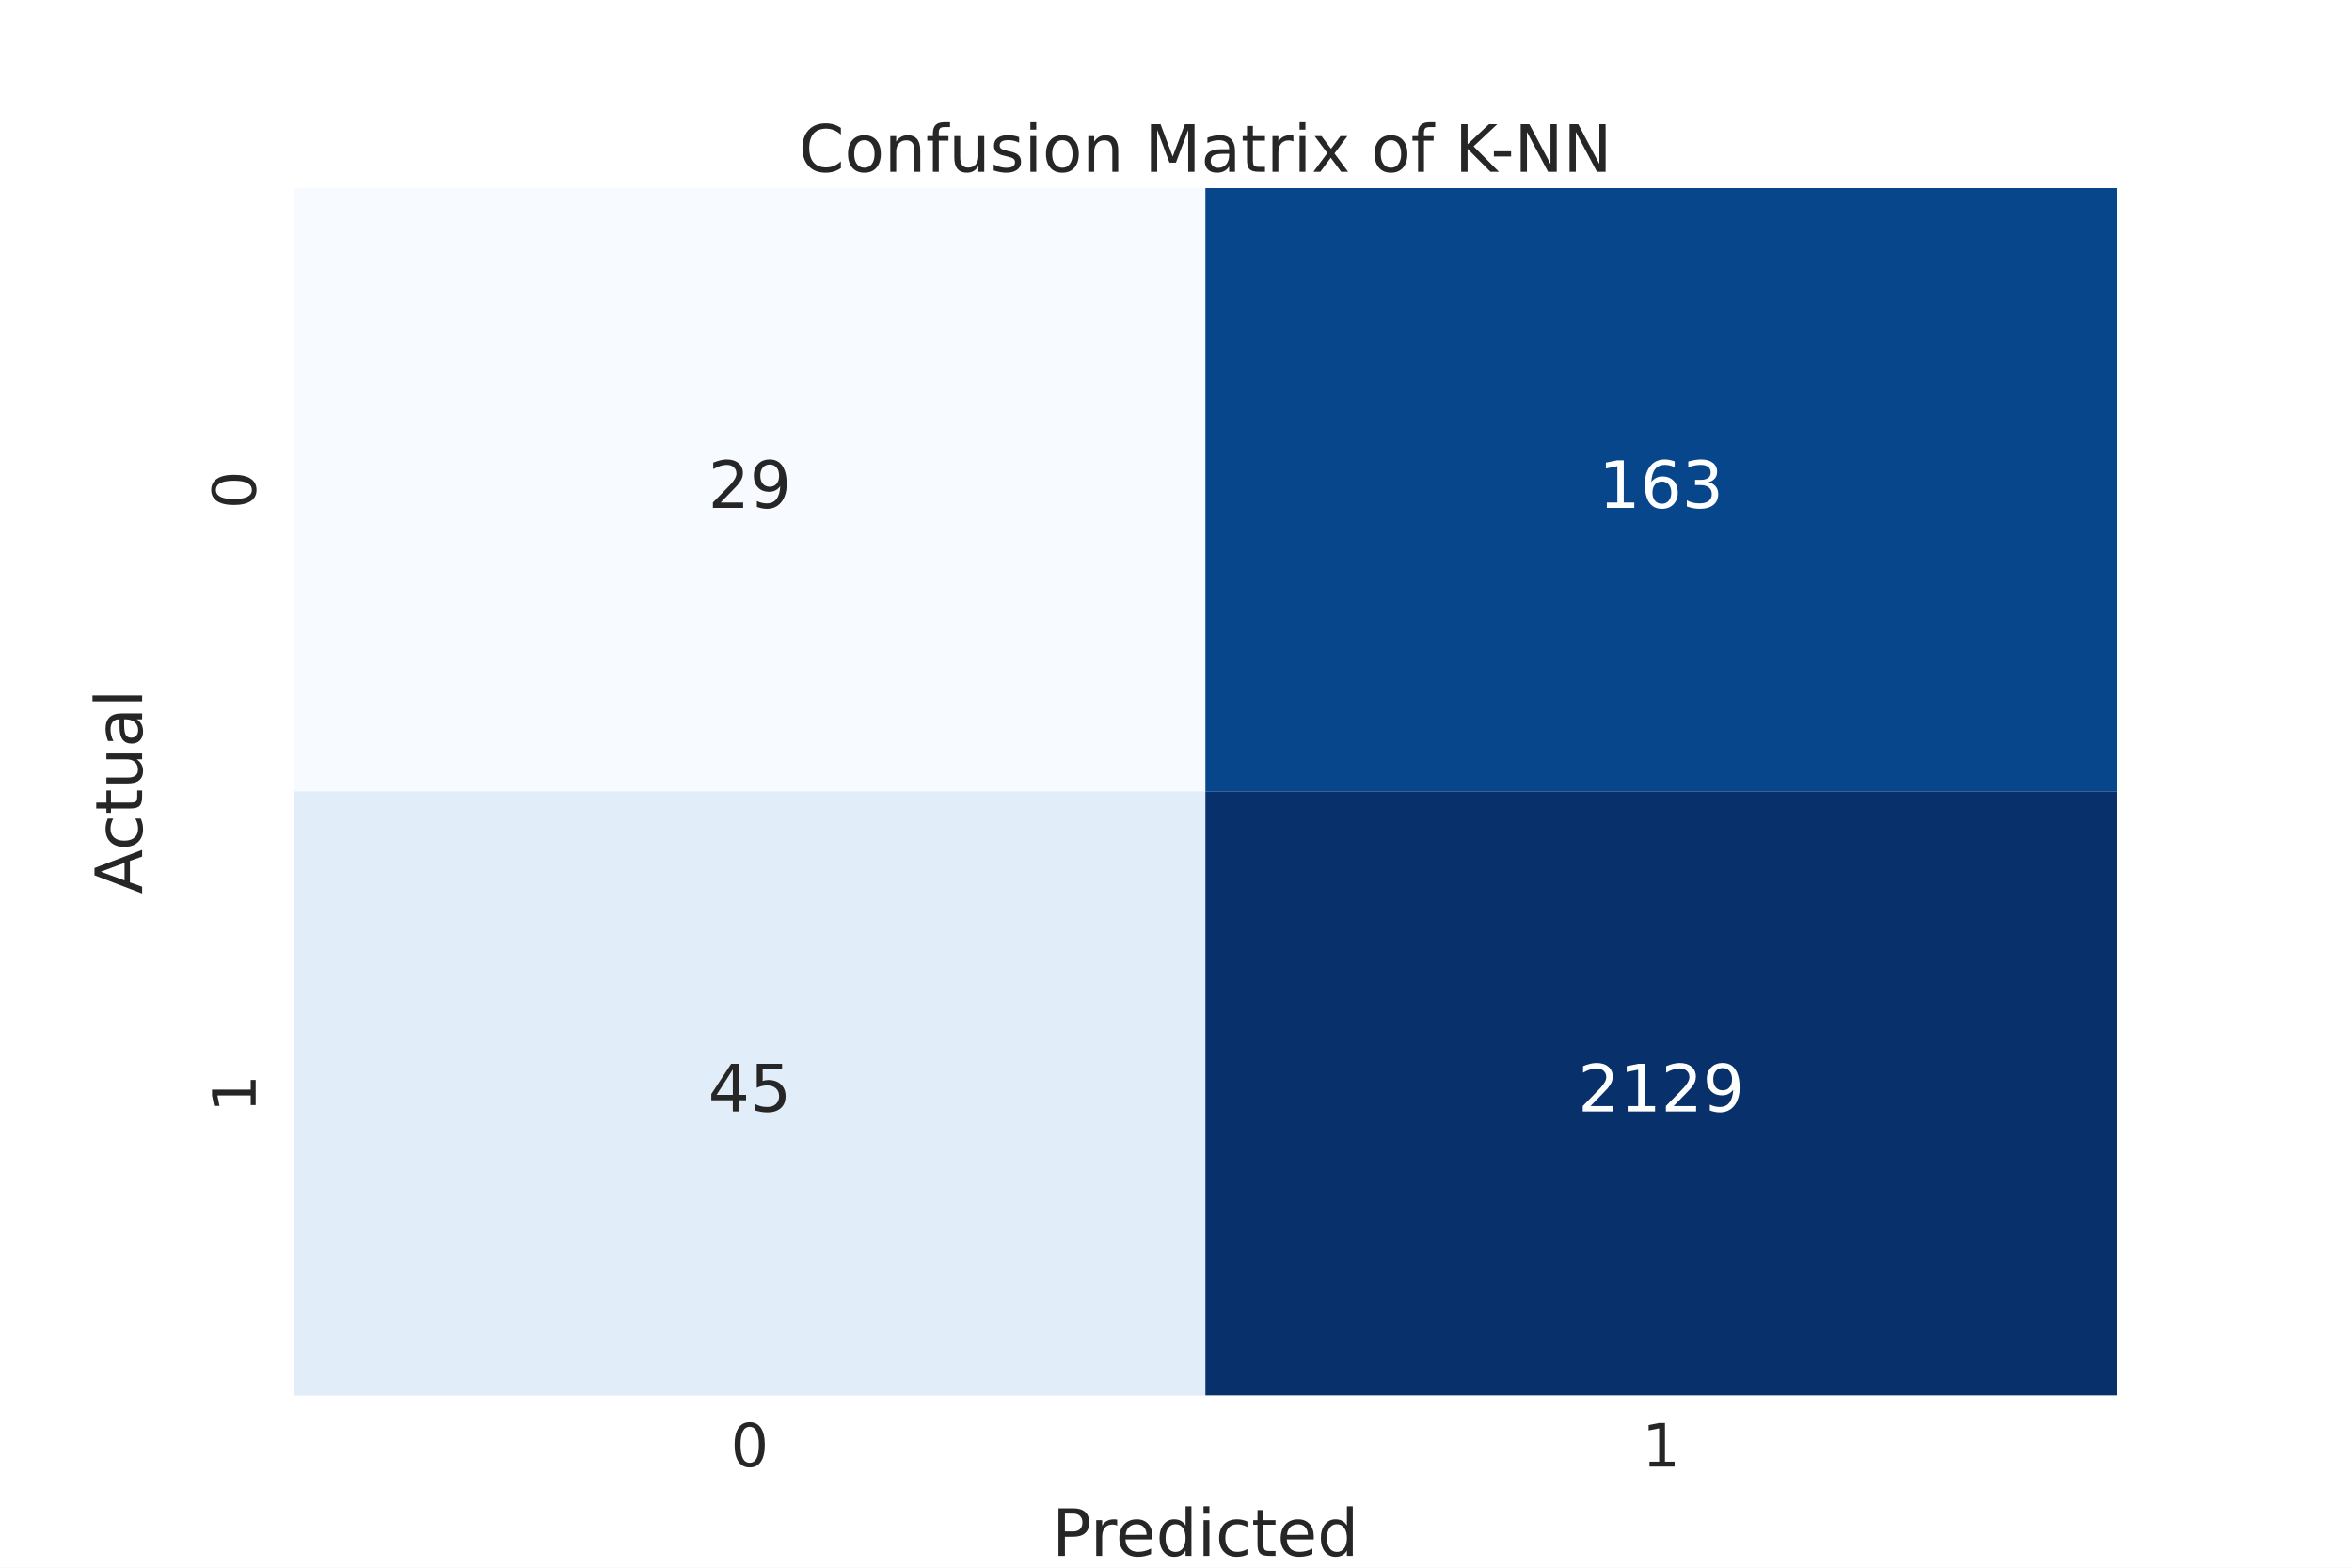
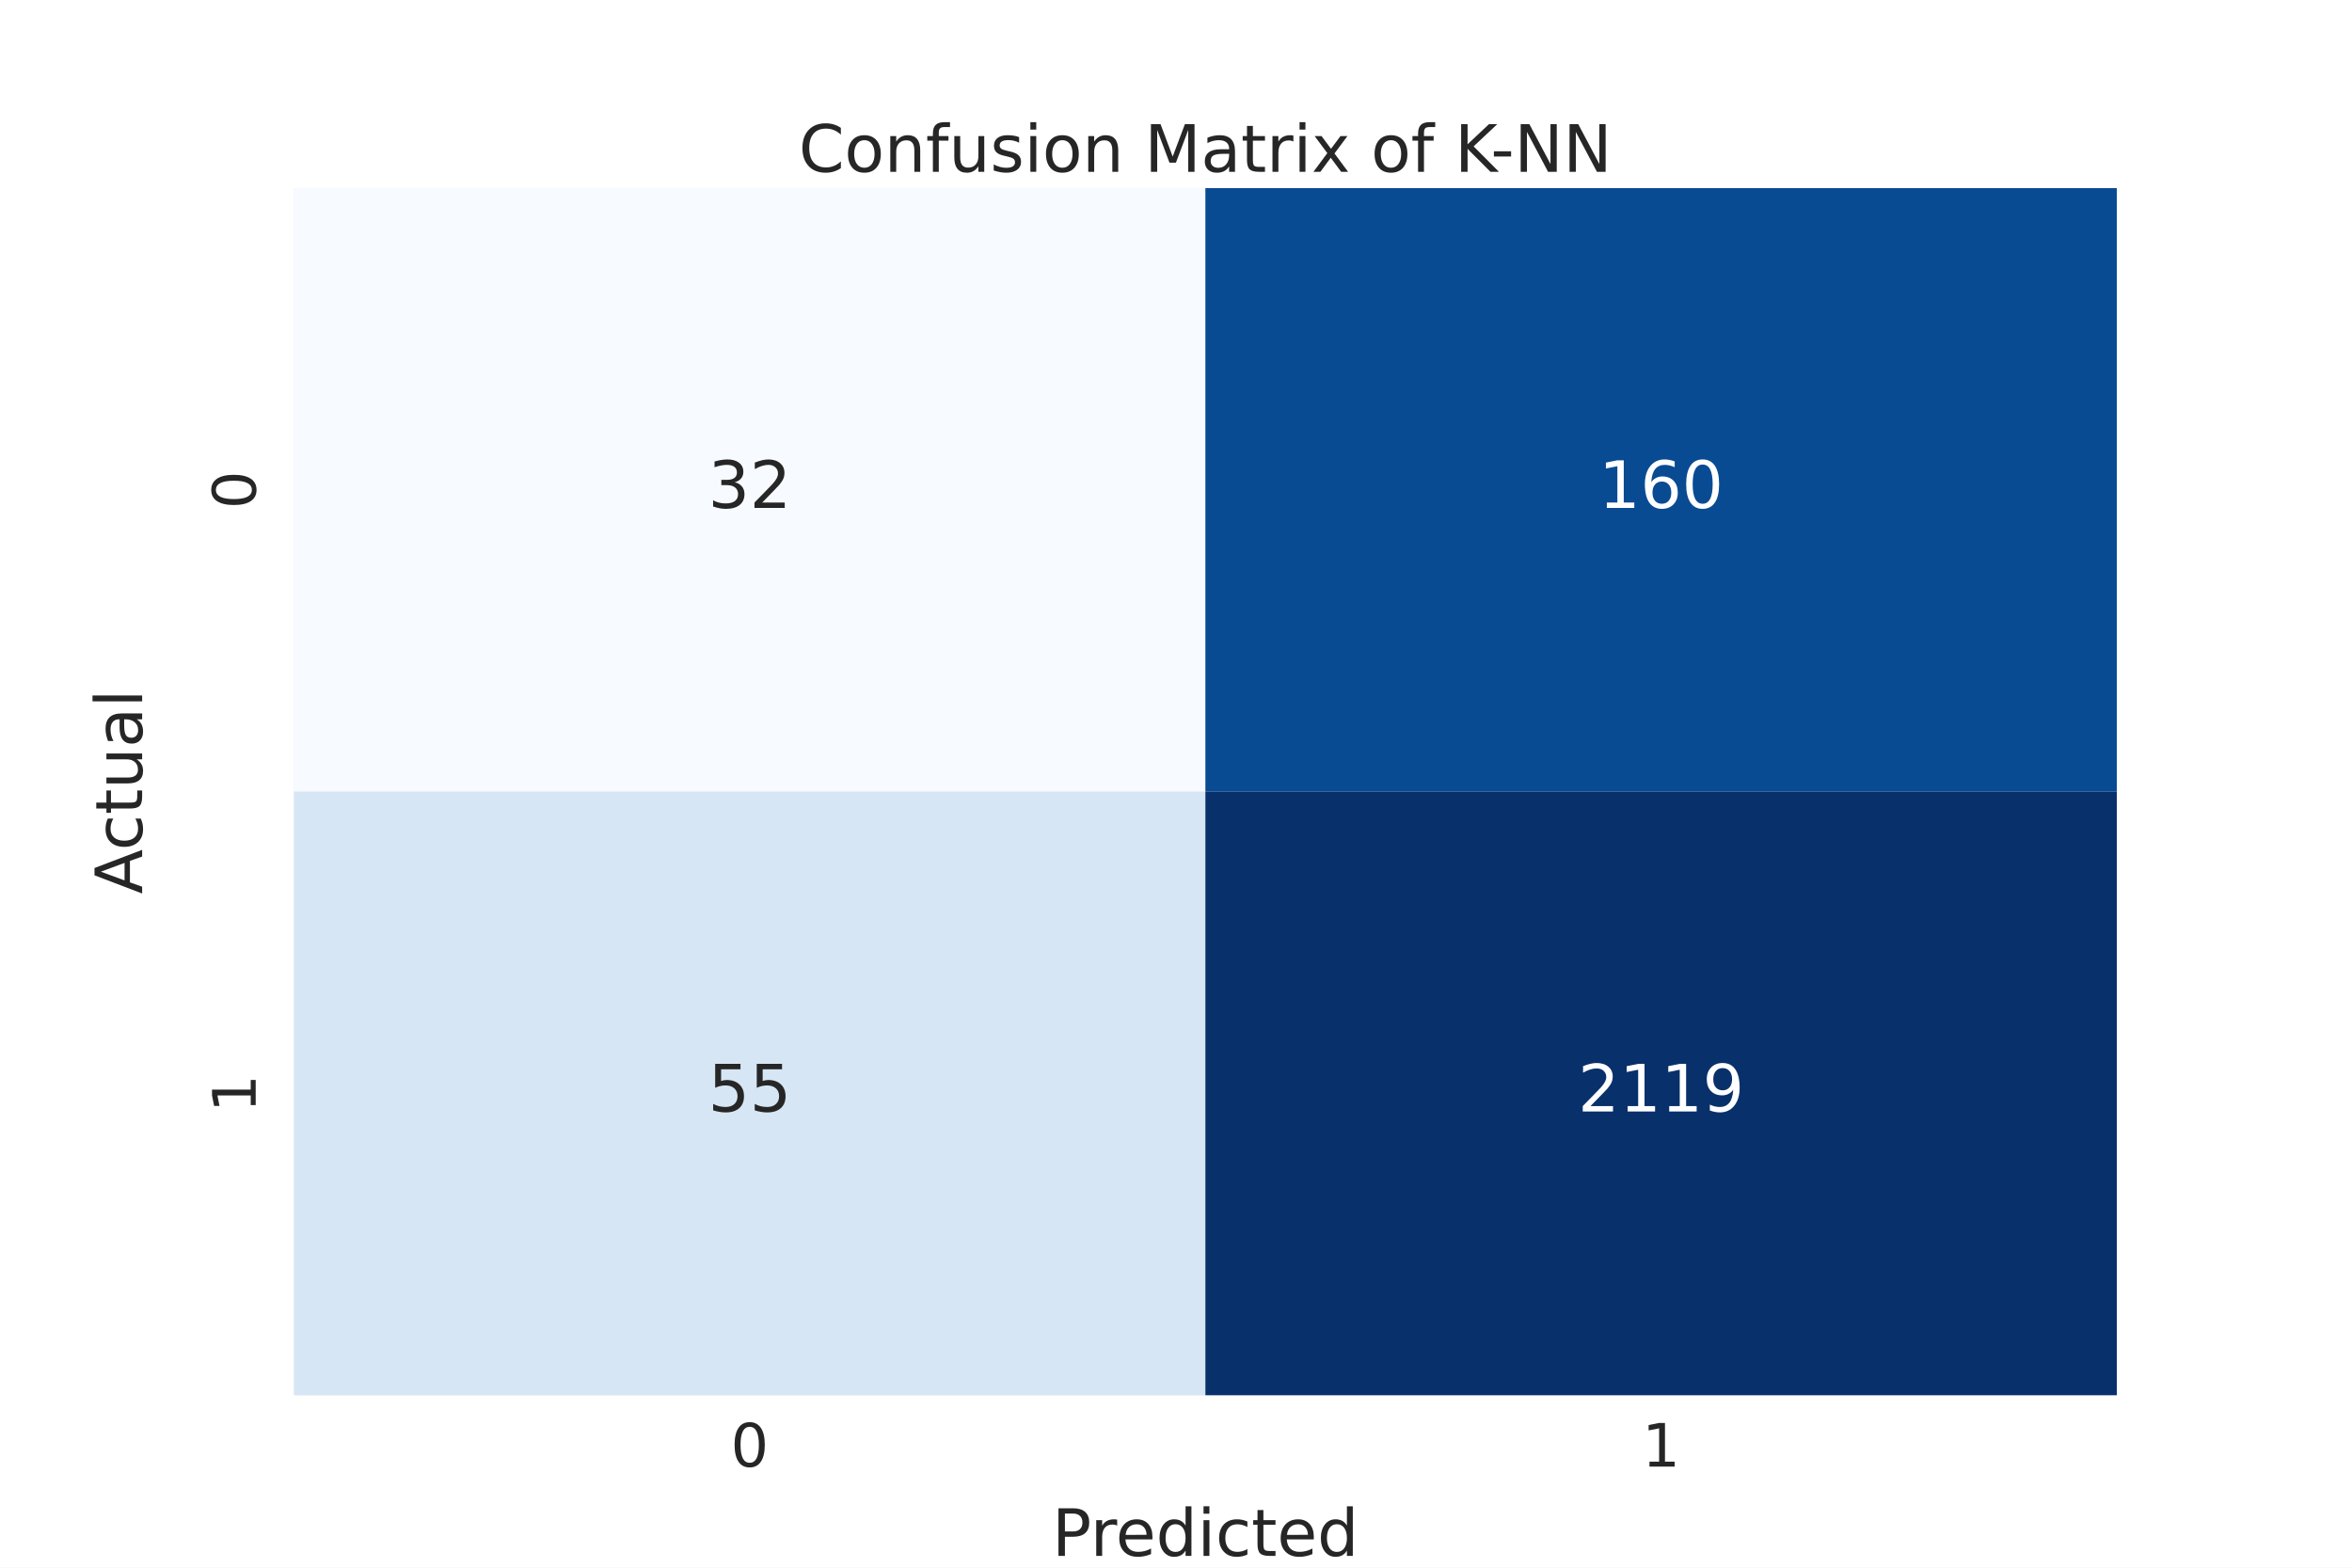
<svg xmlns="http://www.w3.org/2000/svg" xmlns:xlink="http://www.w3.org/1999/xlink" width="864pt" height="576pt" viewBox="0 0 864 576" version="1.1">
  <defs>
    <style type="text/css">*{stroke-linejoin: round; stroke-linecap: butt}</style>
  </defs>
  <g id="figure_1">
    <g id="patch_1">
      <path d="M 0 576  L 864 576  L 864 0  L 0 0  z " style="fill: #ffffff" />
    </g>
    <g id="axes_1">
      <g id="patch_2">
        <path d="M 108 512.64  L 777.6 512.64  L 777.6 69.12  L 108 69.12  z " style="fill: #eaeaf2" />
      </g>
      <g id="matplotlib.axis_1">
        <g id="xtick_1">
          <g id="text_1">
            <g style="fill: #262626" transform="translate(268.4013 538.8566) scale(0.22 -0.22)">
              <defs>
                <path id="DejaVuSans-30" d="M 2034 4250  Q 1547 4250 1301 3770  Q 1056 3291 1056 2328  Q 1056 1369 1301 889  Q 1547 409 2034 409  Q 2525 409 2770 889  Q 3016 1369 3016 2328  Q 3016 3291 2770 3770  Q 2525 4250 2034 4250  z M 2034 4750  Q 2819 4750 3233 4129  Q 3647 3509 3647 2328  Q 3647 1150 3233 529  Q 2819 -91 2034 -91  Q 1250 -91 836 529  Q 422 1150 422 2328  Q 422 3509 836 4129  Q 1250 4750 2034 4750  z " transform="scale(0.015625)" />
              </defs>
              <use xlink:href="#DejaVuSans-30" />
            </g>
          </g>
        </g>
        <g id="xtick_2">
          <g id="text_2">
            <g style="fill: #262626" transform="translate(603.2012 538.8566) scale(0.22 -0.22)">
              <defs>
                <path id="DejaVuSans-31" d="M 794 531  L 1825 531  L 1825 4091  L 703 3866  L 703 4441  L 1819 4666  L 2450 4666  L 2450 531  L 3481 531  L 3481 0  L 794 0  L 794 531  z " transform="scale(0.015625)" />
              </defs>
              <use xlink:href="#DejaVuSans-31" />
            </g>
          </g>
        </g>
        <g id="text_3">
          <g style="fill: #262626" transform="translate(386.4712 571.6681) scale(0.24 -0.24)">
            <defs>
              <path id="DejaVuSans-50" d="M 1259 4147  L 1259 2394  L 2053 2394  Q 2494 2394 2734 2622  Q 2975 2850 2975 3272  Q 2975 3691 2734 3919  Q 2494 4147 2053 4147  L 1259 4147  z M 628 4666  L 2053 4666  Q 2838 4666 3239 4311  Q 3641 3956 3641 3272  Q 3641 2581 3239 2228  Q 2838 1875 2053 1875  L 1259 1875  L 1259 0  L 628 0  L 628 4666  z " transform="scale(0.015625)" />
              <path id="DejaVuSans-72" d="M 2631 2963  Q 2534 3019 2420 3045  Q 2306 3072 2169 3072  Q 1681 3072 1420 2755  Q 1159 2438 1159 1844  L 1159 0  L 581 0  L 581 3500  L 1159 3500  L 1159 2956  Q 1341 3275 1631 3429  Q 1922 3584 2338 3584  Q 2397 3584 2469 3576  Q 2541 3569 2628 3553  L 2631 2963  z " transform="scale(0.015625)" />
              <path id="DejaVuSans-65" d="M 3597 1894  L 3597 1613  L 953 1613  Q 991 1019 1311 708  Q 1631 397 2203 397  Q 2534 397 2845 478  Q 3156 559 3463 722  L 3463 178  Q 3153 47 2828 -22  Q 2503 -91 2169 -91  Q 1331 -91 842 396  Q 353 884 353 1716  Q 353 2575 817 3079  Q 1281 3584 2069 3584  Q 2775 3584 3186 3129  Q 3597 2675 3597 1894  z M 3022 2063  Q 3016 2534 2758 2815  Q 2500 3097 2075 3097  Q 1594 3097 1305 2825  Q 1016 2553 972 2059  L 3022 2063  z " transform="scale(0.015625)" />
              <path id="DejaVuSans-64" d="M 2906 2969  L 2906 4863  L 3481 4863  L 3481 0  L 2906 0  L 2906 525  Q 2725 213 2448 61  Q 2172 -91 1784 -91  Q 1150 -91 751 415  Q 353 922 353 1747  Q 353 2572 751 3078  Q 1150 3584 1784 3584  Q 2172 3584 2448 3432  Q 2725 3281 2906 2969  z M 947 1747  Q 947 1113 1208 752  Q 1469 391 1925 391  Q 2381 391 2643 752  Q 2906 1113 2906 1747  Q 2906 2381 2643 2742  Q 2381 3103 1925 3103  Q 1469 3103 1208 2742  Q 947 2381 947 1747  z " transform="scale(0.015625)" />
              <path id="DejaVuSans-69" d="M 603 3500  L 1178 3500  L 1178 0  L 603 0  L 603 3500  z M 603 4863  L 1178 4863  L 1178 4134  L 603 4134  L 603 4863  z " transform="scale(0.015625)" />
              <path id="DejaVuSans-63" d="M 3122 3366  L 3122 2828  Q 2878 2963 2633 3030  Q 2388 3097 2138 3097  Q 1578 3097 1268 2742  Q 959 2388 959 1747  Q 959 1106 1268 751  Q 1578 397 2138 397  Q 2388 397 2633 464  Q 2878 531 3122 666  L 3122 134  Q 2881 22 2623 -34  Q 2366 -91 2075 -91  Q 1284 -91 818 406  Q 353 903 353 1747  Q 353 2603 823 3093  Q 1294 3584 2113 3584  Q 2378 3584 2631 3529  Q 2884 3475 3122 3366  z " transform="scale(0.015625)" />
              <path id="DejaVuSans-74" d="M 1172 4494  L 1172 3500  L 2356 3500  L 2356 3053  L 1172 3053  L 1172 1153  Q 1172 725 1289 603  Q 1406 481 1766 481  L 2356 481  L 2356 0  L 1766 0  Q 1100 0 847 248  Q 594 497 594 1153  L 594 3053  L 172 3053  L 172 3500  L 594 3500  L 594 4494  L 1172 4494  z " transform="scale(0.015625)" />
            </defs>
            <use xlink:href="#DejaVuSans-50" />
            <use xlink:href="#DejaVuSans-72" x="58.553" />
            <use xlink:href="#DejaVuSans-65" x="97.416" />
            <use xlink:href="#DejaVuSans-64" x="158.939" />
            <use xlink:href="#DejaVuSans-69" x="222.416" />
            <use xlink:href="#DejaVuSans-63" x="250.199" />
            <use xlink:href="#DejaVuSans-74" x="305.18" />
            <use xlink:href="#DejaVuSans-65" x="344.389" />
            <use xlink:href="#DejaVuSans-64" x="405.912" />
          </g>
        </g>
      </g>
      <g id="matplotlib.axis_2">
        <g id="ytick_1">
          <g id="text_4">
            <g style="fill: #262626" transform="translate(93.92469 186.9988) rotate(-90) scale(0.22 -0.22)">
              <use xlink:href="#DejaVuSans-30" />
            </g>
          </g>
        </g>
        <g id="ytick_2">
          <g id="text_5">
            <g style="fill: #262626" transform="translate(93.92469 408.7588) rotate(-90) scale(0.22 -0.22)">
              <use xlink:href="#DejaVuSans-31" />
            </g>
          </g>
        </g>
        <g id="text_6">
          <g style="fill: #262626" transform="translate(52.21688 328.4737) rotate(-90) scale(0.24 -0.24)">
            <defs>
              <path id="DejaVuSans-41" d="M 2188 4044  L 1331 1722  L 3047 1722  L 2188 4044  z M 1831 4666  L 2547 4666  L 4325 0  L 3669 0  L 3244 1197  L 1141 1197  L 716 0  L 50 0  L 1831 4666  z " transform="scale(0.015625)" />
              <path id="DejaVuSans-75" d="M 544 1381  L 544 3500  L 1119 3500  L 1119 1403  Q 1119 906 1312 657  Q 1506 409 1894 409  Q 2359 409 2629 706  Q 2900 1003 2900 1516  L 2900 3500  L 3475 3500  L 3475 0  L 2900 0  L 2900 538  Q 2691 219 2414 64  Q 2138 -91 1772 -91  Q 1169 -91 856 284  Q 544 659 544 1381  z M 1991 3584  L 1991 3584  z " transform="scale(0.015625)" />
              <path id="DejaVuSans-61" d="M 2194 1759  Q 1497 1759 1228 1600  Q 959 1441 959 1056  Q 959 750 1161 570  Q 1363 391 1709 391  Q 2188 391 2477 730  Q 2766 1069 2766 1631  L 2766 1759  L 2194 1759  z M 3341 1997  L 3341 0  L 2766 0  L 2766 531  Q 2569 213 2275 61  Q 1981 -91 1556 -91  Q 1019 -91 701 211  Q 384 513 384 1019  Q 384 1609 779 1909  Q 1175 2209 1959 2209  L 2766 2209  L 2766 2266  Q 2766 2663 2505 2880  Q 2244 3097 1772 3097  Q 1472 3097 1187 3025  Q 903 2953 641 2809  L 641 3341  Q 956 3463 1253 3523  Q 1550 3584 1831 3584  Q 2591 3584 2966 3190  Q 3341 2797 3341 1997  z " transform="scale(0.015625)" />
              <path id="DejaVuSans-6c" d="M 603 4863  L 1178 4863  L 1178 0  L 603 0  L 603 4863  z " transform="scale(0.015625)" />
            </defs>
            <use xlink:href="#DejaVuSans-41" />
            <use xlink:href="#DejaVuSans-63" x="66.658" />
            <use xlink:href="#DejaVuSans-74" x="121.639" />
            <use xlink:href="#DejaVuSans-75" x="160.848" />
            <use xlink:href="#DejaVuSans-61" x="224.227" />
            <use xlink:href="#DejaVuSans-6c" x="285.506" />
          </g>
        </g>
      </g>
      <g id="QuadMesh_1">
-         <path d="M 108 69.12  L 442.8 69.12  L 442.8 290.88  L 108 290.88  L 108 69.12  " clip-path="url(#p43c653c2a7)" style="fill: #f7fbff" />
-         <path d="M 442.8 69.12  L 777.6 69.12  L 777.6 290.88  L 442.8 290.88  L 442.8 69.12  " clip-path="url(#p43c653c2a7)" style="fill: #08468b" />
-         <path d="M 108 290.88  L 442.8 290.88  L 442.8 512.64  L 108 512.64  L 108 290.88  " clip-path="url(#p43c653c2a7)" style="fill: #e1edf8" />
-         <path d="M 442.8 290.88  L 777.6 290.88  L 777.6 512.64  L 442.8 512.64  L 442.8 290.88  " clip-path="url(#p43c653c2a7)" style="fill: #08306b" />
+         <path d="M 108 69.12  L 442.8 69.12  L 442.8 290.88  L 108 290.88  L 108 69.12  " clip-path="url(#p3e13a282ff)" style="fill: #f7fbff" />
+         <path d="M 442.8 69.12  L 777.6 69.12  L 777.6 290.88  L 442.8 290.88  L 442.8 69.12  " clip-path="url(#p3e13a282ff)" style="fill: #084b93" />
+         <path d="M 108 290.88  L 442.8 290.88  L 442.8 512.64  L 108 512.64  L 108 290.88  " clip-path="url(#p3e13a282ff)" style="fill: #d7e6f5" />
+         <path d="M 442.8 290.88  L 777.6 290.88  L 777.6 512.64  L 442.8 512.64  L 442.8 290.88  " clip-path="url(#p3e13a282ff)" style="fill: #08306b" />
      </g>
      <g id="text_7">
        <g style="fill: #262626" transform="translate(260.13 186.6225) scale(0.24 -0.24)">
          <defs>
+             <path id="DejaVuSans-33" d="M 2597 2516  Q 3050 2419 3304 2112  Q 3559 1806 3559 1356  Q 3559 666 3084 287  Q 2609 -91 1734 -91  Q 1441 -91 1130 -33  Q 819 25 488 141  L 488 750  Q 750 597 1062 519  Q 1375 441 1716 441  Q 2309 441 2620 675  Q 2931 909 2931 1356  Q 2931 1769 2642 2001  Q 2353 2234 1838 2234  L 1294 2234  L 1294 2753  L 1863 2753  Q 2328 2753 2575 2939  Q 2822 3125 2822 3475  Q 2822 3834 2567 4026  Q 2313 4219 1838 4219  Q 1578 4219 1281 4162  Q 984 4106 628 3988  L 628 4550  Q 988 4650 1302 4700  Q 1616 4750 1894 4750  Q 2613 4750 3031 4423  Q 3450 4097 3450 3541  Q 3450 3153 3228 2886  Q 3006 2619 2597 2516  z " transform="scale(0.015625)" />
            <path id="DejaVuSans-32" d="M 1228 531  L 3431 531  L 3431 0  L 469 0  L 469 531  Q 828 903 1448 1529  Q 2069 2156 2228 2338  Q 2531 2678 2651 2914  Q 2772 3150 2772 3378  Q 2772 3750 2511 3984  Q 2250 4219 1831 4219  Q 1534 4219 1204 4116  Q 875 4013 500 3803  L 500 4441  Q 881 4594 1212 4672  Q 1544 4750 1819 4750  Q 2544 4750 2975 4387  Q 3406 4025 3406 3419  Q 3406 3131 3298 2873  Q 3191 2616 2906 2266  Q 2828 2175 2409 1742  Q 1991 1309 1228 531  z " transform="scale(0.015625)" />
-             <path id="DejaVuSans-39" d="M 703 97  L 703 672  Q 941 559 1184 500  Q 1428 441 1663 441  Q 2288 441 2617 861  Q 2947 1281 2994 2138  Q 2813 1869 2534 1725  Q 2256 1581 1919 1581  Q 1219 1581 811 2004  Q 403 2428 403 3163  Q 403 3881 828 4315  Q 1253 4750 1959 4750  Q 2769 4750 3195 4129  Q 3622 3509 3622 2328  Q 3622 1225 3098 567  Q 2575 -91 1691 -91  Q 1453 -91 1209 -44  Q 966 3 703 97  z M 1959 2075  Q 2384 2075 2632 2365  Q 2881 2656 2881 3163  Q 2881 3666 2632 3958  Q 2384 4250 1959 4250  Q 1534 4250 1286 3958  Q 1038 3666 1038 3163  Q 1038 2656 1286 2365  Q 1534 2075 1959 2075  z " transform="scale(0.015625)" />
          </defs>
-           <use xlink:href="#DejaVuSans-32" />
-           <use xlink:href="#DejaVuSans-39" x="63.623" />
+           <use xlink:href="#DejaVuSans-33" />
+           <use xlink:href="#DejaVuSans-32" x="63.623" />
        </g>
      </g>
      <g id="text_8">
        <g style="fill: #ffffff" transform="translate(587.295 186.6225) scale(0.24 -0.24)">
          <defs>
            <path id="DejaVuSans-36" d="M 2113 2584  Q 1688 2584 1439 2293  Q 1191 2003 1191 1497  Q 1191 994 1439 701  Q 1688 409 2113 409  Q 2538 409 2786 701  Q 3034 994 3034 1497  Q 3034 2003 2786 2293  Q 2538 2584 2113 2584  z M 3366 4563  L 3366 3988  Q 3128 4100 2886 4159  Q 2644 4219 2406 4219  Q 1781 4219 1451 3797  Q 1122 3375 1075 2522  Q 1259 2794 1537 2939  Q 1816 3084 2150 3084  Q 2853 3084 3261 2657  Q 3669 2231 3669 1497  Q 3669 778 3244 343  Q 2819 -91 2113 -91  Q 1303 -91 875 529  Q 447 1150 447 2328  Q 447 3434 972 4092  Q 1497 4750 2381 4750  Q 2619 4750 2861 4703  Q 3103 4656 3366 4563  z " transform="scale(0.015625)" />
-             <path id="DejaVuSans-33" d="M 2597 2516  Q 3050 2419 3304 2112  Q 3559 1806 3559 1356  Q 3559 666 3084 287  Q 2609 -91 1734 -91  Q 1441 -91 1130 -33  Q 819 25 488 141  L 488 750  Q 750 597 1062 519  Q 1375 441 1716 441  Q 2309 441 2620 675  Q 2931 909 2931 1356  Q 2931 1769 2642 2001  Q 2353 2234 1838 2234  L 1294 2234  L 1294 2753  L 1863 2753  Q 2328 2753 2575 2939  Q 2822 3125 2822 3475  Q 2822 3834 2567 4026  Q 2313 4219 1838 4219  Q 1578 4219 1281 4162  Q 984 4106 628 3988  L 628 4550  Q 988 4650 1302 4700  Q 1616 4750 1894 4750  Q 2613 4750 3031 4423  Q 3450 4097 3450 3541  Q 3450 3153 3228 2886  Q 3006 2619 2597 2516  z " transform="scale(0.015625)" />
          </defs>
          <use xlink:href="#DejaVuSans-31" />
          <use xlink:href="#DejaVuSans-36" x="63.623" />
-           <use xlink:href="#DejaVuSans-33" x="127.246" />
+           <use xlink:href="#DejaVuSans-30" x="127.246" />
        </g>
      </g>
      <g id="text_9">
        <g style="fill: #262626" transform="translate(260.13 408.3825) scale(0.24 -0.24)">
          <defs>
-             <path id="DejaVuSans-34" d="M 2419 4116  L 825 1625  L 2419 1625  L 2419 4116  z M 2253 4666  L 3047 4666  L 3047 1625  L 3713 1625  L 3713 1100  L 3047 1100  L 3047 0  L 2419 0  L 2419 1100  L 313 1100  L 313 1709  L 2253 4666  z " transform="scale(0.015625)" />
            <path id="DejaVuSans-35" d="M 691 4666  L 3169 4666  L 3169 4134  L 1269 4134  L 1269 2991  Q 1406 3038 1543 3061  Q 1681 3084 1819 3084  Q 2600 3084 3056 2656  Q 3513 2228 3513 1497  Q 3513 744 3044 326  Q 2575 -91 1722 -91  Q 1428 -91 1123 -41  Q 819 9 494 109  L 494 744  Q 775 591 1075 516  Q 1375 441 1709 441  Q 2250 441 2565 725  Q 2881 1009 2881 1497  Q 2881 1984 2565 2268  Q 2250 2553 1709 2553  Q 1456 2553 1204 2497  Q 953 2441 691 2322  L 691 4666  z " transform="scale(0.015625)" />
          </defs>
-           <use xlink:href="#DejaVuSans-34" />
+           <use xlink:href="#DejaVuSans-35" />
          <use xlink:href="#DejaVuSans-35" x="63.623" />
        </g>
      </g>
      <g id="text_10">
        <g style="fill: #ffffff" transform="translate(579.66 408.3825) scale(0.24 -0.24)">
+           <defs>
+             <path id="DejaVuSans-39" d="M 703 97  L 703 672  Q 941 559 1184 500  Q 1428 441 1663 441  Q 2288 441 2617 861  Q 2947 1281 2994 2138  Q 2813 1869 2534 1725  Q 2256 1581 1919 1581  Q 1219 1581 811 2004  Q 403 2428 403 3163  Q 403 3881 828 4315  Q 1253 4750 1959 4750  Q 2769 4750 3195 4129  Q 3622 3509 3622 2328  Q 3622 1225 3098 567  Q 2575 -91 1691 -91  Q 1453 -91 1209 -44  Q 966 3 703 97  z M 1959 2075  Q 2384 2075 2632 2365  Q 2881 2656 2881 3163  Q 2881 3666 2632 3958  Q 2384 4250 1959 4250  Q 1534 4250 1286 3958  Q 1038 3666 1038 3163  Q 1038 2656 1286 2365  Q 1534 2075 1959 2075  z " transform="scale(0.015625)" />
+           </defs>
          <use xlink:href="#DejaVuSans-32" />
          <use xlink:href="#DejaVuSans-31" x="63.623" />
-           <use xlink:href="#DejaVuSans-32" x="127.246" />
+           <use xlink:href="#DejaVuSans-31" x="127.246" />
          <use xlink:href="#DejaVuSans-39" x="190.869" />
        </g>
      </g>
      <g id="text_11">
        <g style="fill: #262626" transform="translate(293.4281 63.12) scale(0.24 -0.24)">
          <defs>
            <path id="DejaVuSans-43" d="M 4122 4306  L 4122 3641  Q 3803 3938 3442 4084  Q 3081 4231 2675 4231  Q 1875 4231 1450 3742  Q 1025 3253 1025 2328  Q 1025 1406 1450 917  Q 1875 428 2675 428  Q 3081 428 3442 575  Q 3803 722 4122 1019  L 4122 359  Q 3791 134 3420 21  Q 3050 -91 2638 -91  Q 1578 -91 968 557  Q 359 1206 359 2328  Q 359 3453 968 4101  Q 1578 4750 2638 4750  Q 3056 4750 3426 4639  Q 3797 4528 4122 4306  z " transform="scale(0.015625)" />
            <path id="DejaVuSans-6f" d="M 1959 3097  Q 1497 3097 1228 2736  Q 959 2375 959 1747  Q 959 1119 1226 758  Q 1494 397 1959 397  Q 2419 397 2687 759  Q 2956 1122 2956 1747  Q 2956 2369 2687 2733  Q 2419 3097 1959 3097  z M 1959 3584  Q 2709 3584 3137 3096  Q 3566 2609 3566 1747  Q 3566 888 3137 398  Q 2709 -91 1959 -91  Q 1206 -91 779 398  Q 353 888 353 1747  Q 353 2609 779 3096  Q 1206 3584 1959 3584  z " transform="scale(0.015625)" />
            <path id="DejaVuSans-6e" d="M 3513 2113  L 3513 0  L 2938 0  L 2938 2094  Q 2938 2591 2744 2837  Q 2550 3084 2163 3084  Q 1697 3084 1428 2787  Q 1159 2491 1159 1978  L 1159 0  L 581 0  L 581 3500  L 1159 3500  L 1159 2956  Q 1366 3272 1645 3428  Q 1925 3584 2291 3584  Q 2894 3584 3203 3211  Q 3513 2838 3513 2113  z " transform="scale(0.015625)" />
            <path id="DejaVuSans-66" d="M 2375 4863  L 2375 4384  L 1825 4384  Q 1516 4384 1395 4259  Q 1275 4134 1275 3809  L 1275 3500  L 2222 3500  L 2222 3053  L 1275 3053  L 1275 0  L 697 0  L 697 3053  L 147 3053  L 147 3500  L 697 3500  L 697 3744  Q 697 4328 969 4595  Q 1241 4863 1831 4863  L 2375 4863  z " transform="scale(0.015625)" />
            <path id="DejaVuSans-73" d="M 2834 3397  L 2834 2853  Q 2591 2978 2328 3040  Q 2066 3103 1784 3103  Q 1356 3103 1142 2972  Q 928 2841 928 2578  Q 928 2378 1081 2264  Q 1234 2150 1697 2047  L 1894 2003  Q 2506 1872 2764 1633  Q 3022 1394 3022 966  Q 3022 478 2636 193  Q 2250 -91 1575 -91  Q 1294 -91 989 -36  Q 684 19 347 128  L 347 722  Q 666 556 975 473  Q 1284 391 1588 391  Q 1994 391 2212 530  Q 2431 669 2431 922  Q 2431 1156 2273 1281  Q 2116 1406 1581 1522  L 1381 1569  Q 847 1681 609 1914  Q 372 2147 372 2553  Q 372 3047 722 3315  Q 1072 3584 1716 3584  Q 2034 3584 2315 3537  Q 2597 3491 2834 3397  z " transform="scale(0.015625)" />
            <path id="DejaVuSans-20" transform="scale(0.015625)" />
            <path id="DejaVuSans-4d" d="M 628 4666  L 1569 4666  L 2759 1491  L 3956 4666  L 4897 4666  L 4897 0  L 4281 0  L 4281 4097  L 3078 897  L 2444 897  L 1241 4097  L 1241 0  L 628 0  L 628 4666  z " transform="scale(0.015625)" />
            <path id="DejaVuSans-78" d="M 3513 3500  L 2247 1797  L 3578 0  L 2900 0  L 1881 1375  L 863 0  L 184 0  L 1544 1831  L 300 3500  L 978 3500  L 1906 2253  L 2834 3500  L 3513 3500  z " transform="scale(0.015625)" />
            <path id="DejaVuSans-4b" d="M 628 4666  L 1259 4666  L 1259 2694  L 3353 4666  L 4166 4666  L 1850 2491  L 4331 0  L 3500 0  L 1259 2247  L 1259 0  L 628 0  L 628 4666  z " transform="scale(0.015625)" />
            <path id="DejaVuSans-2d" d="M 313 2009  L 1997 2009  L 1997 1497  L 313 1497  L 313 2009  z " transform="scale(0.015625)" />
            <path id="DejaVuSans-4e" d="M 628 4666  L 1478 4666  L 3547 763  L 3547 4666  L 4159 4666  L 4159 0  L 3309 0  L 1241 3903  L 1241 0  L 628 0  L 628 4666  z " transform="scale(0.015625)" />
          </defs>
          <use xlink:href="#DejaVuSans-43" />
          <use xlink:href="#DejaVuSans-6f" x="69.824" />
          <use xlink:href="#DejaVuSans-6e" x="131.006" />
          <use xlink:href="#DejaVuSans-66" x="194.385" />
          <use xlink:href="#DejaVuSans-75" x="229.59" />
          <use xlink:href="#DejaVuSans-73" x="292.969" />
          <use xlink:href="#DejaVuSans-69" x="345.068" />
          <use xlink:href="#DejaVuSans-6f" x="372.852" />
          <use xlink:href="#DejaVuSans-6e" x="434.033" />
          <use xlink:href="#DejaVuSans-20" x="497.412" />
          <use xlink:href="#DejaVuSans-4d" x="529.199" />
          <use xlink:href="#DejaVuSans-61" x="615.479" />
          <use xlink:href="#DejaVuSans-74" x="676.758" />
          <use xlink:href="#DejaVuSans-72" x="715.967" />
          <use xlink:href="#DejaVuSans-69" x="757.08" />
          <use xlink:href="#DejaVuSans-78" x="784.863" />
          <use xlink:href="#DejaVuSans-20" x="844.043" />
          <use xlink:href="#DejaVuSans-6f" x="875.83" />
          <use xlink:href="#DejaVuSans-66" x="937.012" />
          <use xlink:href="#DejaVuSans-20" x="972.217" />
          <use xlink:href="#DejaVuSans-4b" x="1004.004" />
          <use xlink:href="#DejaVuSans-2d" x="1059.08" />
          <use xlink:href="#DejaVuSans-4e" x="1095.164" />
          <use xlink:href="#DejaVuSans-4e" x="1169.969" />
        </g>
      </g>
    </g>
  </g>
  <defs>
-     <clipPath id="p43c653c2a7">
+     <clipPath id="p3e13a282ff">
      <rect x="108" y="69.12" width="669.6" height="443.52" />
    </clipPath>
  </defs>
</svg>
